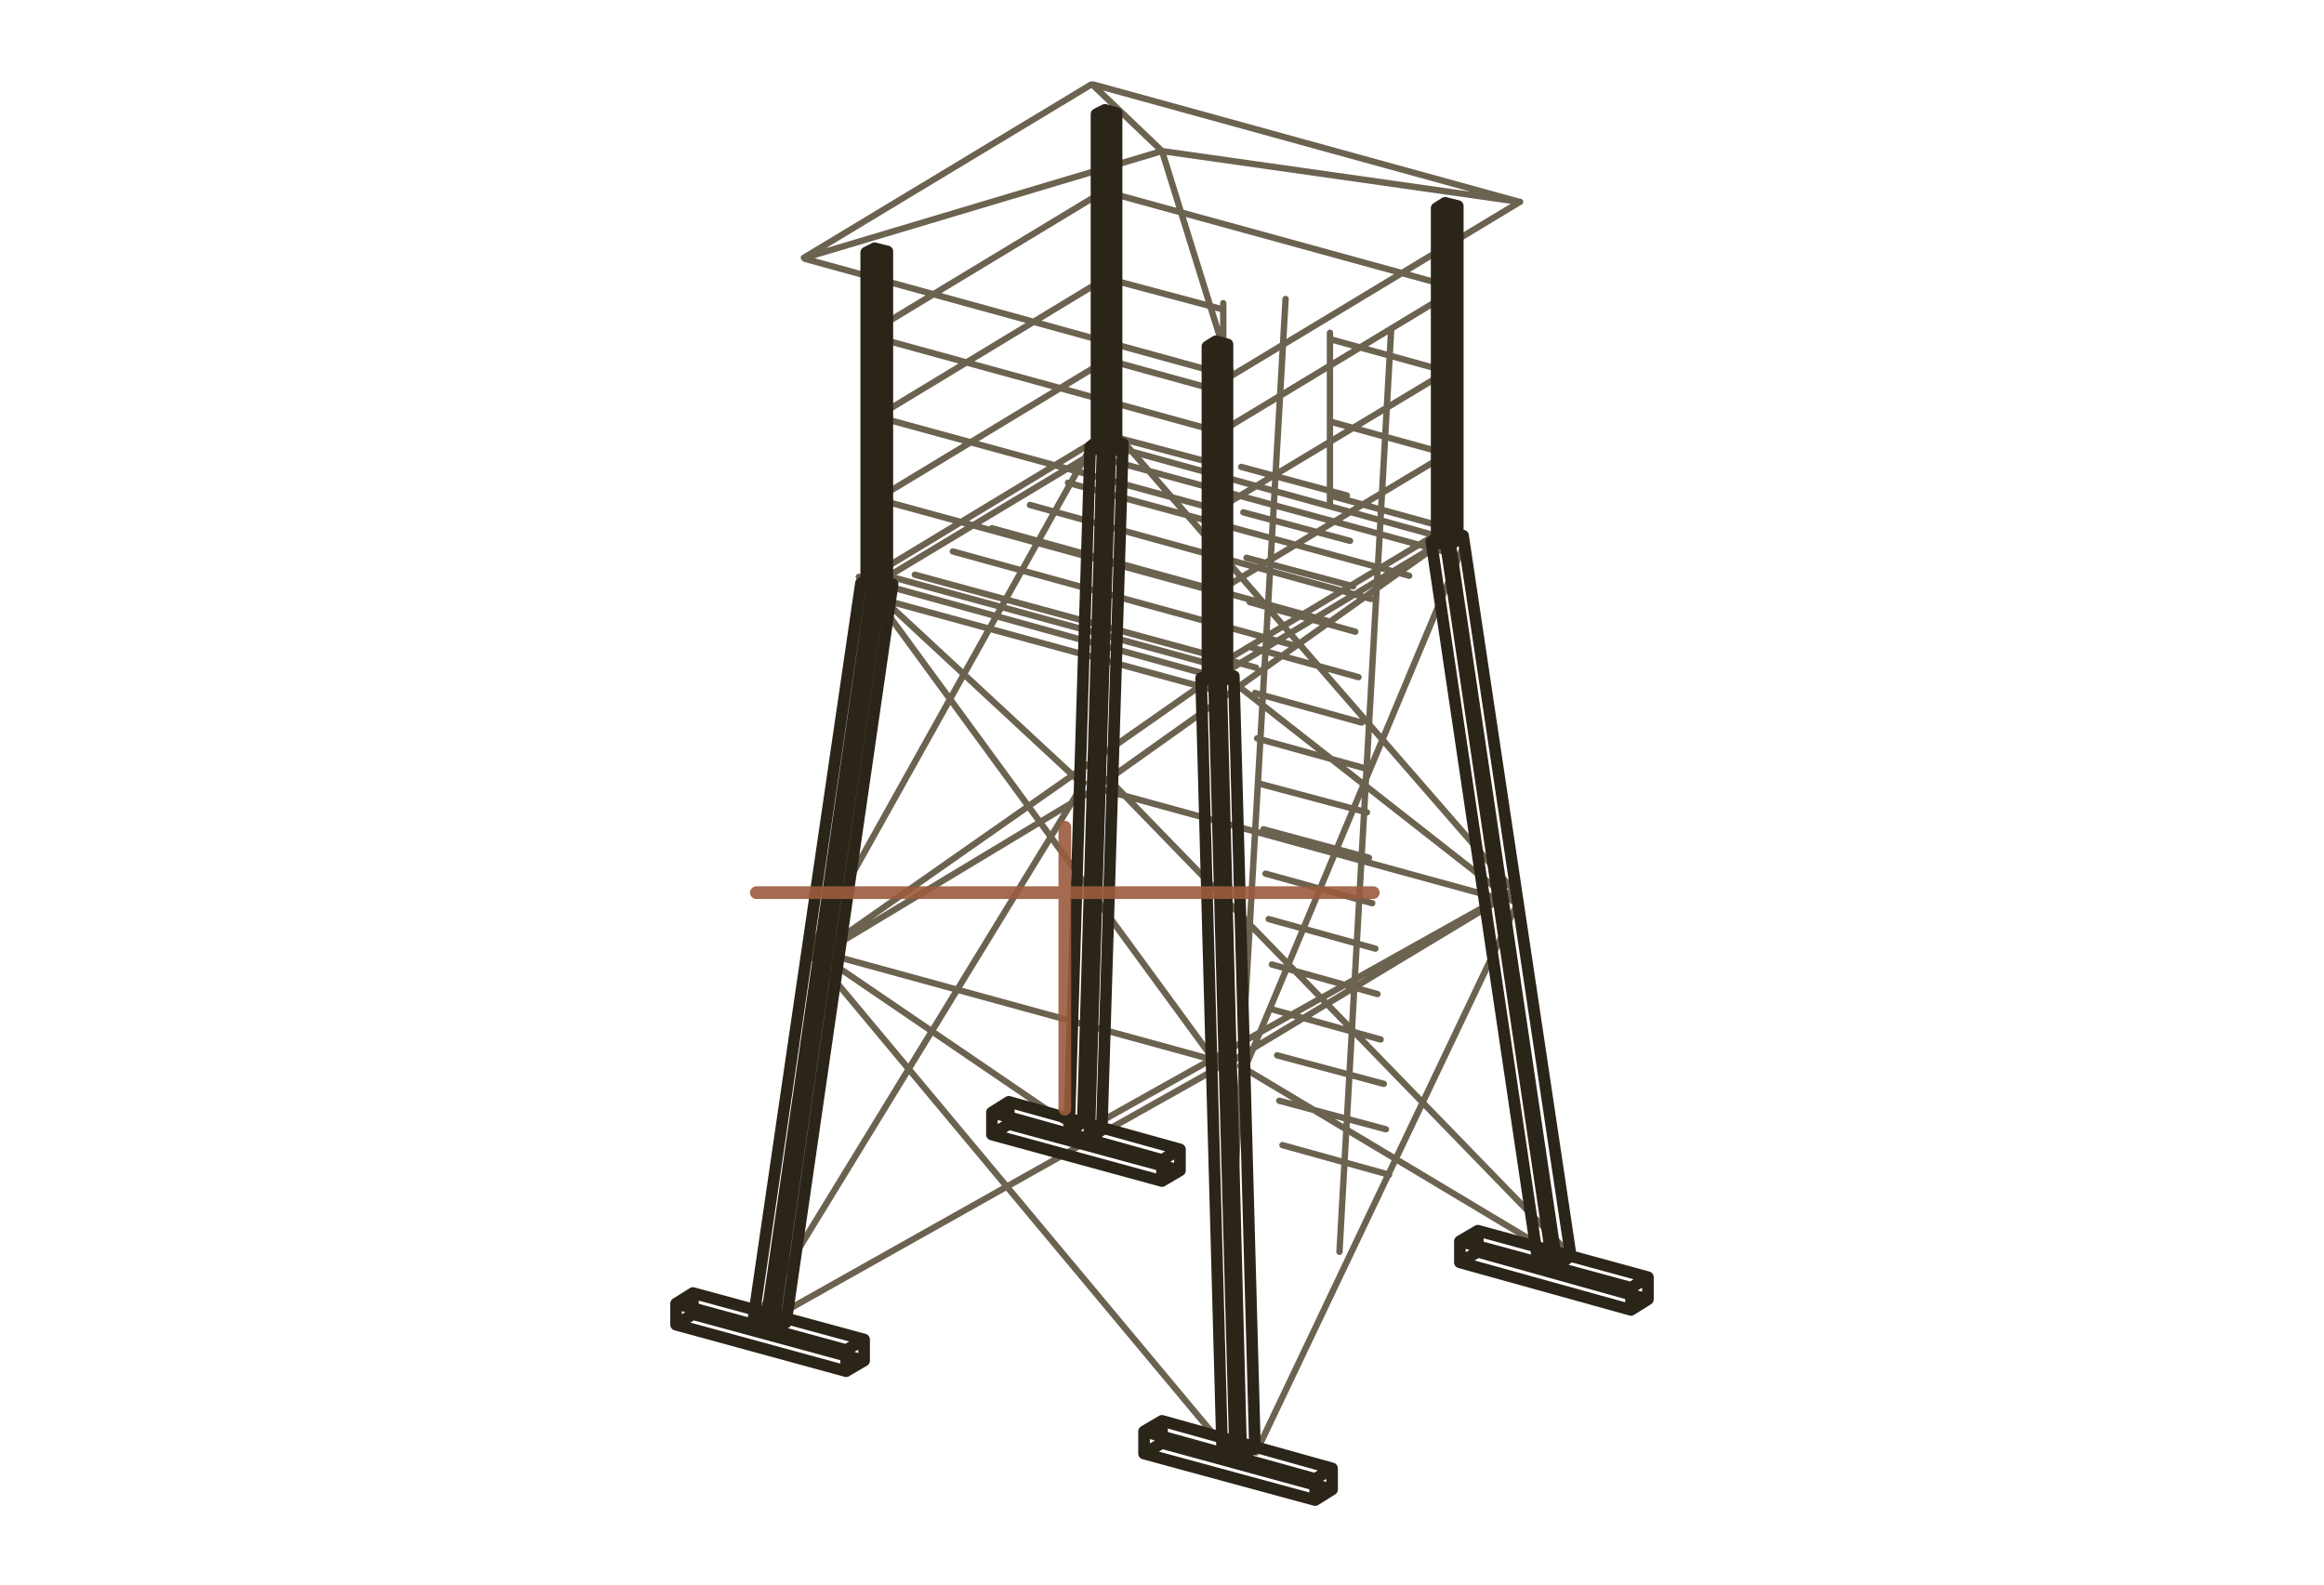
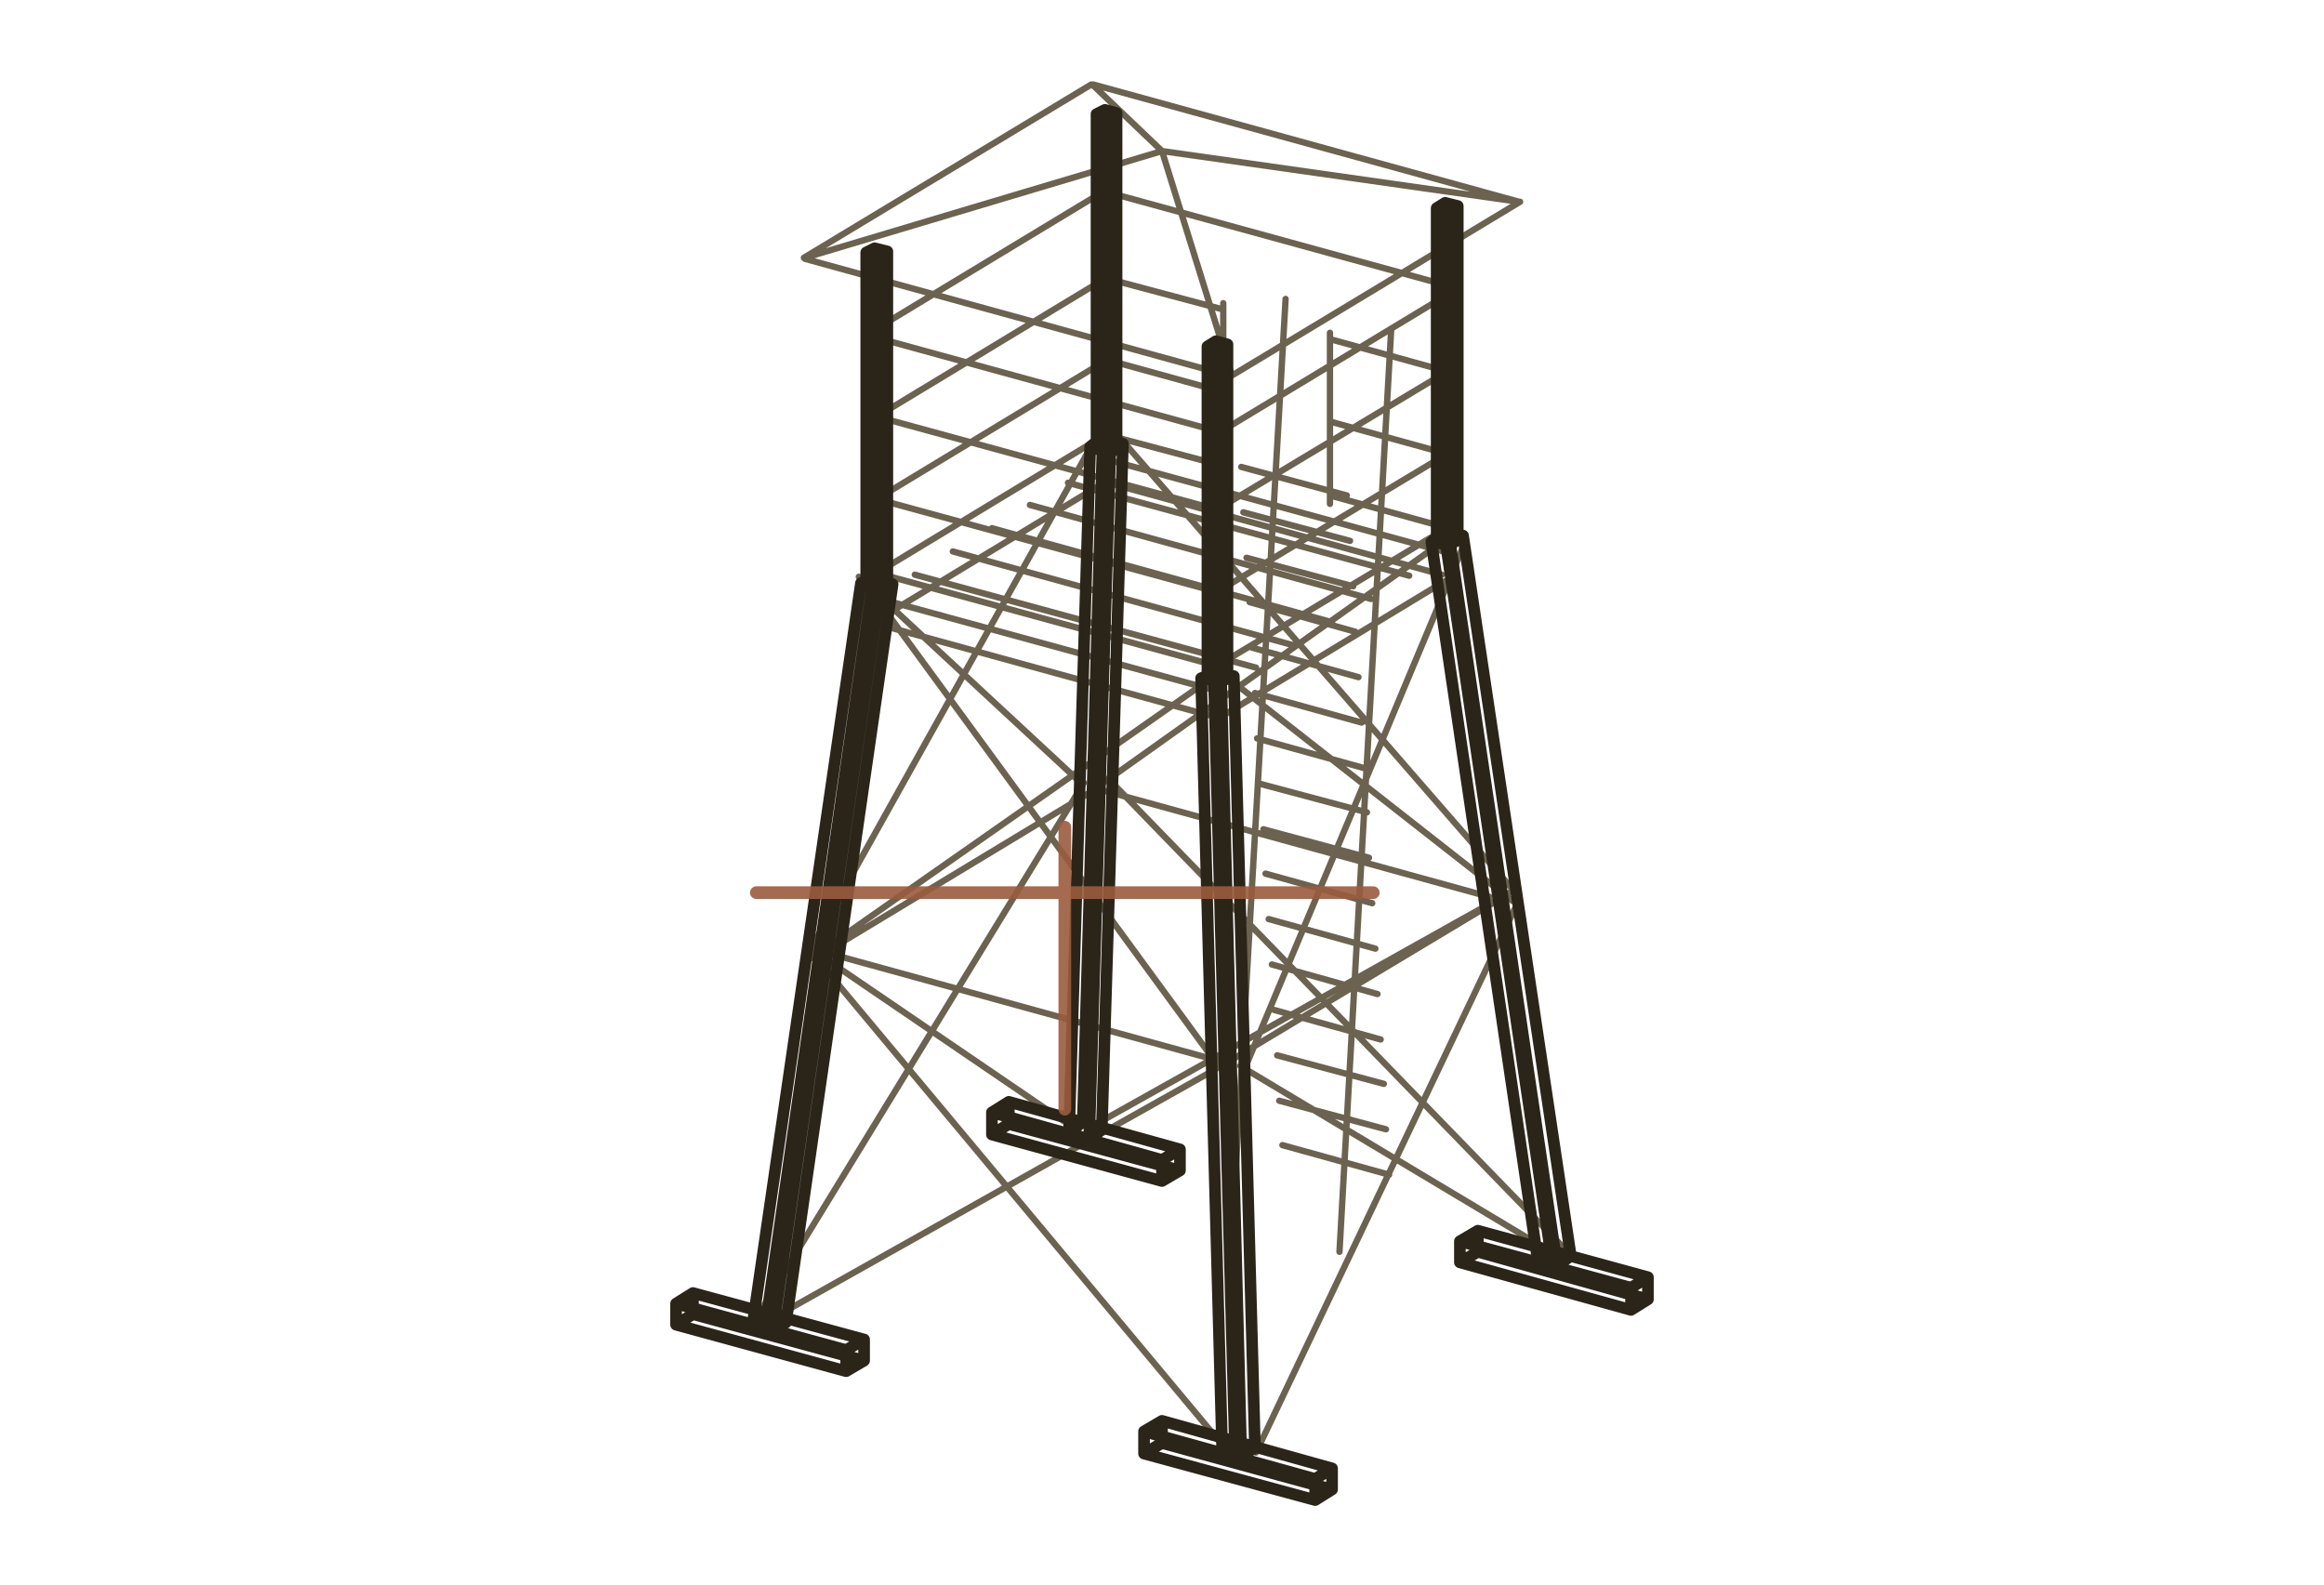
<svg xmlns="http://www.w3.org/2000/svg" viewBox="0 0 220 150" width="220" height="150" role="img">
  <g fill="none" stroke="#6b6250" stroke-width="0.6" stroke-linecap="round">
-     <path d="M103.8 74.6L142.1 85.1M103.6 106.5L142.9 84.5M148.3 118.4L104.9 73.7M142.1 85.1L116.2 100.7M148.3 119.4L117.4 100.9M118.9 137.5L143.7 85.4M116.2 100.7L77.9 90.2M116.4 137.6L77.1 90.5M71.7 125.6L115.1 101.2M77.9 90.2L103.8 74.6M71.7 124.6L102.6 74.1M101.1 106.4L76.3 89.5M104.8 42.1L137 51M104.6 74L137.8 50.4M143.2 84.2L105.9 41.3M137 51L115.2 64.1M143.2 85.3L116.4 64.3M117.9 101L138.7 51.3M115.2 64.1L83 55.2M115.4 101L82.2 55.6M76.8 90.7L114.1 64.6M83 55.2L104.8 42.1M76.8 89.7L103.6 41.7M102.1 73.9L81.3 54.6M104.8 43.5L137 52.3M101.1 45.7L133.4 54.5M97.5 47.8L129.8 56.7M93.9 50L126.1 58.9M90.2 52.2L122.5 61.1M86.6 54.4L118.9 63.2M83 56.6L115.2 65.4M126.8 118.5L131.7 31.1M116.7 115.7L121.7 28.3M131.5 111.2L121.4 108.4M131.2 106.9L121.1 104.2M131 102.6L120.9 99.9M130.7 98.4L120.6 95.6M130.4 94.1L120.4 91.3M130.2 89.8L120.1 87M129.9 85.5L119.8 82.7M129.6 81.2L119.6 78.5M129.4 76.9L119.3 74.2M129.1 72.7L119 69.9M128.9 68.4L118.8 65.6M128.6 64.1L118.5 61.3M128.3 59.8L118.3 57M128.1 55.5L118 52.8M127.8 51.2L117.7 48.5M127.5 46.9L117.5 44.2M115.8 44.9L115.8 28.7M105.3 26.5L115.8 29.3M105.3 34.2L115.8 37.1M105.3 41.3L115.8 44.1M125.9 47.7L125.9 31.5M125.9 32.1L136.4 35M125.9 39.9L136.4 42.8M125.9 46.9L136.4 49.8M136.6 35.4L115.6 48M136.6 43.2L115.6 55.8M136.6 50.2L115.6 62.8M114.7 48.1L83.6 39.6M114.7 55.9L83.6 47.4M114.7 62.9L83.6 54.4M83.4 39.2L104.4 26.5M83.4 47L104.4 34.3M83.4 54L104.4 41.3M104.5 18.1L138 27.3M138 27.3L115.5 40.9M115.5 40.9L82 31.7M82 31.7L104.5 18.1M103.4 8L110 14.3M143.8 19.1L110 14.3M116.6 35.5L110 14.3M76.2 24.4L110 14.3M103.5 8L143.8 19.1M143.9 19.1L116.7 35.5M116.5 35.6L76.2 24.5M76.1 24.4L103.3 8" />
+     <path d="M104.7 74.9L141 84.9M103.6 106.5L142.9 84.5M148.3 118.4L104.9 73.7M141.3 85.5L116.8 100.2M148.3 119.4L117.4 100.9M118.9 137.5L143.7 85.4M115.3 100.4L79 90.4M116.4 137.6L77.1 90.5M71.7 125.6L115.1 101.2M78.7 89.8L103.2 75M71.7 124.6L102.6 74.1M101.1 106.4L76.3 89.5M105.6 45.9L136.5 54.4M104.6 74L137.8 50.4M143.2 84.2L105.9 41.3M136.8 55L116 67.6M143.2 85.3L116.4 64.3M117.9 101L138.7 51.3M114.4 67.7L83.5 59.2M115.4 101L82.2 55.6M76.8 90.7L114.1 64.6M83.2 58.6L104 46M76.8 89.7L103.6 41.7M102.1 73.9L81.3 54.6M104.8 43.5L137 52.3M101.1 45.7L133.4 54.5M97.5 47.8L129.8 56.7M93.9 50L126.1 58.9M90.2 52.2L122.5 61.1M86.6 54.4L118.9 63.2M83 56.6L115.2 65.4M126.8 118.5L131.7 31.1M116.7 115.7L121.7 28.3M131.5 111.2L121.4 108.4M131.2 106.9L121.1 104.2M131 102.6L120.9 99.9M130.7 98.4L120.6 95.6M130.4 94.1L120.4 91.3M130.2 89.8L120.1 87M129.9 85.5L119.8 82.7M129.6 81.2L119.6 78.5M129.4 76.9L119.3 74.2M129.1 72.7L119 69.9M128.9 68.4L118.8 65.6M128.6 64.1L118.5 61.3M128.3 59.8L118.3 57M128.1 55.5L118 52.8M127.8 51.2L117.7 48.5M127.5 46.9L117.5 44.2M115.8 44.9L115.8 28.7M105.3 26.5L115.8 29.3M105.3 34.2L115.8 37.1M105.3 41.3L115.8 44.1M125.9 47.7L125.9 31.5M125.9 32.1L136.4 35M125.9 39.9L136.4 42.8M125.9 46.9L136.4 49.8M136.6 35.4L115.6 48M136.6 43.2L115.6 55.8M136.6 50.2L115.6 62.8M114.7 48.1L83.6 39.6M114.7 55.9L83.6 47.4M114.7 62.9L83.6 54.4M83.4 39.2L104.4 26.5M83.4 47L104.4 34.3M83.4 54L104.4 41.3M104.5 18.1L138 27.3M138 27.3L115.5 40.9M115.5 40.9L82 31.7M82 31.7L104.5 18.1M103.4 8L110 14.3M143.8 19.1L110 14.3M116.6 35.5L110 14.3M76.2 24.4L110 14.3M103.5 8L143.8 19.1M143.9 19.1L116.7 35.5M116.5 35.6L76.2 24.5M76.1 24.4L103.3 8" />
  </g>
  <g fill="none" stroke="#2b2419" stroke-width="1.1" stroke-linecap="round">
    <path d="M93.9 107.4L93.9 105.3M95.5 106.4L95.5 104.3M110 111.8L110 109.8M111.7 110.8L111.7 108.8M93.9 107.4L95.5 106.4M93.9 105.3L95.5 104.3M110 111.8L111.7 110.8M110 109.8L111.7 108.8M93.9 107.4L110 111.8M93.9 105.3L110 109.8M95.5 106.4L111.7 110.8M95.5 104.3L111.7 108.8M138.2 119.5L138.2 117.5M139.9 118.5L139.9 116.5M154.4 124L154.4 121.9M156 123L156 120.9M138.2 119.5L139.9 118.5M138.2 117.5L139.9 116.5M154.4 124L156 123M154.4 121.9L156 120.9M138.2 119.5L154.4 124M138.2 117.5L154.4 121.9M139.9 118.5L156 123M139.9 116.5L156 120.9M108.3 137.6L108.3 135.5M110 136.6L110 134.5M124.5 142L124.5 140M126.1 141L126.1 139M108.3 137.6L110 136.6M108.3 135.5L110 134.5M124.5 142L126.1 141M124.5 140L126.1 139M108.3 137.6L124.5 142M108.3 135.5L124.5 140M110 136.6L126.1 141M110 134.5L126.1 139M64 125.4L64 123.4M65.6 124.4L65.6 122.4M80.1 129.8L80.1 127.8M81.8 128.8L81.8 126.8M64 125.4L65.6 124.4M64 123.4L65.6 122.4M80.1 129.8L81.8 128.8M80.1 127.8L81.8 126.8M64 125.4L80.1 129.8M64 123.4L80.1 127.8M65.6 124.4L81.8 128.8M65.6 122.4L81.8 126.8M104.3 106.9L103.1 107.9M102.5 106.2L101.2 107.2M106.3 42L105.1 42.9M104.4 41.3L103.2 42.3M104.3 106.9L102.5 106.2M103.1 107.9L101.2 107.2M106.3 42L104.4 41.3M105.1 42.9L103.2 42.3M104.3 106.9L106.3 42M103.1 107.9L105.1 42.9M102.5 106.2L104.4 41.3M101.2 107.2L103.2 42.3M148.7 118.9L147.4 119.8M146.8 118.6L145.6 119.5M138.5 50.7L137.3 51.6M136.7 50.3L135.5 51.3M148.7 118.9L146.8 118.6M147.4 119.8L145.6 119.5M138.5 50.7L136.7 50.3M137.3 51.6L135.5 51.3M148.7 118.9L138.5 50.7M147.4 119.8L137.3 51.6M146.8 118.6L136.7 50.3M145.6 119.5L135.5 51.3M118.8 137.1L117.5 137.7M116.9 136.8L115.7 137.4M116.8 64L115.6 64.5M114.9 63.7L113.7 64.2M118.8 137.1L116.9 136.8M117.5 137.7L115.7 137.4M116.8 64L114.9 63.7M115.6 64.5L113.7 64.2M118.8 137.1L116.8 64M117.5 137.7L115.6 64.5M116.9 136.8L114.9 63.7M115.7 137.4L113.7 64.2M74.4 125.2L73.2 125.7M72.6 124.5L71.3 125M84.5 55.3L83.3 55.9M82.7 54.6L81.5 55.2M74.4 125.2L72.6 124.5M73.2 125.7L71.3 125M84.5 55.3L82.7 54.6M83.3 55.9L81.5 55.2M74.4 125.2L84.5 55.3M73.2 125.7L83.3 55.9M72.6 124.5L82.7 54.6M71.3 125L81.5 55.2M105.7 41.8L104.9 42.2M104.6 41.4L103.8 41.9M105.7 10.7L104.9 11.2M104.6 10.4L103.8 10.8M105.7 41.8L104.6 41.4M104.9 42.2L103.8 41.9M105.7 10.7L104.6 10.4M104.9 11.2L103.8 10.8M105.7 41.8L105.7 10.7M104.9 42.2L104.9 11.2M104.6 41.4L104.6 10.4M103.8 41.9L103.8 10.8M138 50.6L137.2 51.1M136.8 50.3L136 50.8M138 19.5L137.2 20M136.8 19.2L136 19.7M138 50.6L136.8 50.3M137.2 51.1L136 50.8M138 19.5L136.8 19.2M137.2 20L136 19.7M138 50.6L138 19.5M137.2 51.1L137.2 20M136.8 50.3L136.8 19.2M136 50.8L136 19.7M116.2 63.7L115.4 64.2M115.1 63.4L114.3 63.9M116.2 32.6L115.4 33.1M115.1 32.3L114.3 32.8M116.2 63.7L115.1 63.4M115.4 64.2L114.3 63.9M116.2 32.6L115.1 32.3M115.4 33.1L114.3 32.8M116.2 63.7L116.2 32.6M115.4 64.2L115.4 33.1M115.1 63.4L115.1 32.3M114.3 63.9L114.3 32.8M84 54.9L83.2 55.4M82.8 54.6L82 55M84 23.8L83.2 24.3M82.8 23.5L82 23.9M84 54.9L82.8 54.6M83.2 55.4L82 55M84 23.8L82.8 23.5M83.2 24.3L82 23.9M84 54.9L84 23.8M83.2 55.4L83.2 24.3M82.8 54.6L82.8 23.5M82 55L82 23.9" />
  </g>
  <g fill="none" stroke="#9a5b3d" stroke-width="1.2" stroke-linecap="round" opacity="0.9">
    <path d="M100.8 105L100.8 78.3M71.6 84.5L130 84.5" />
  </g>
</svg>
